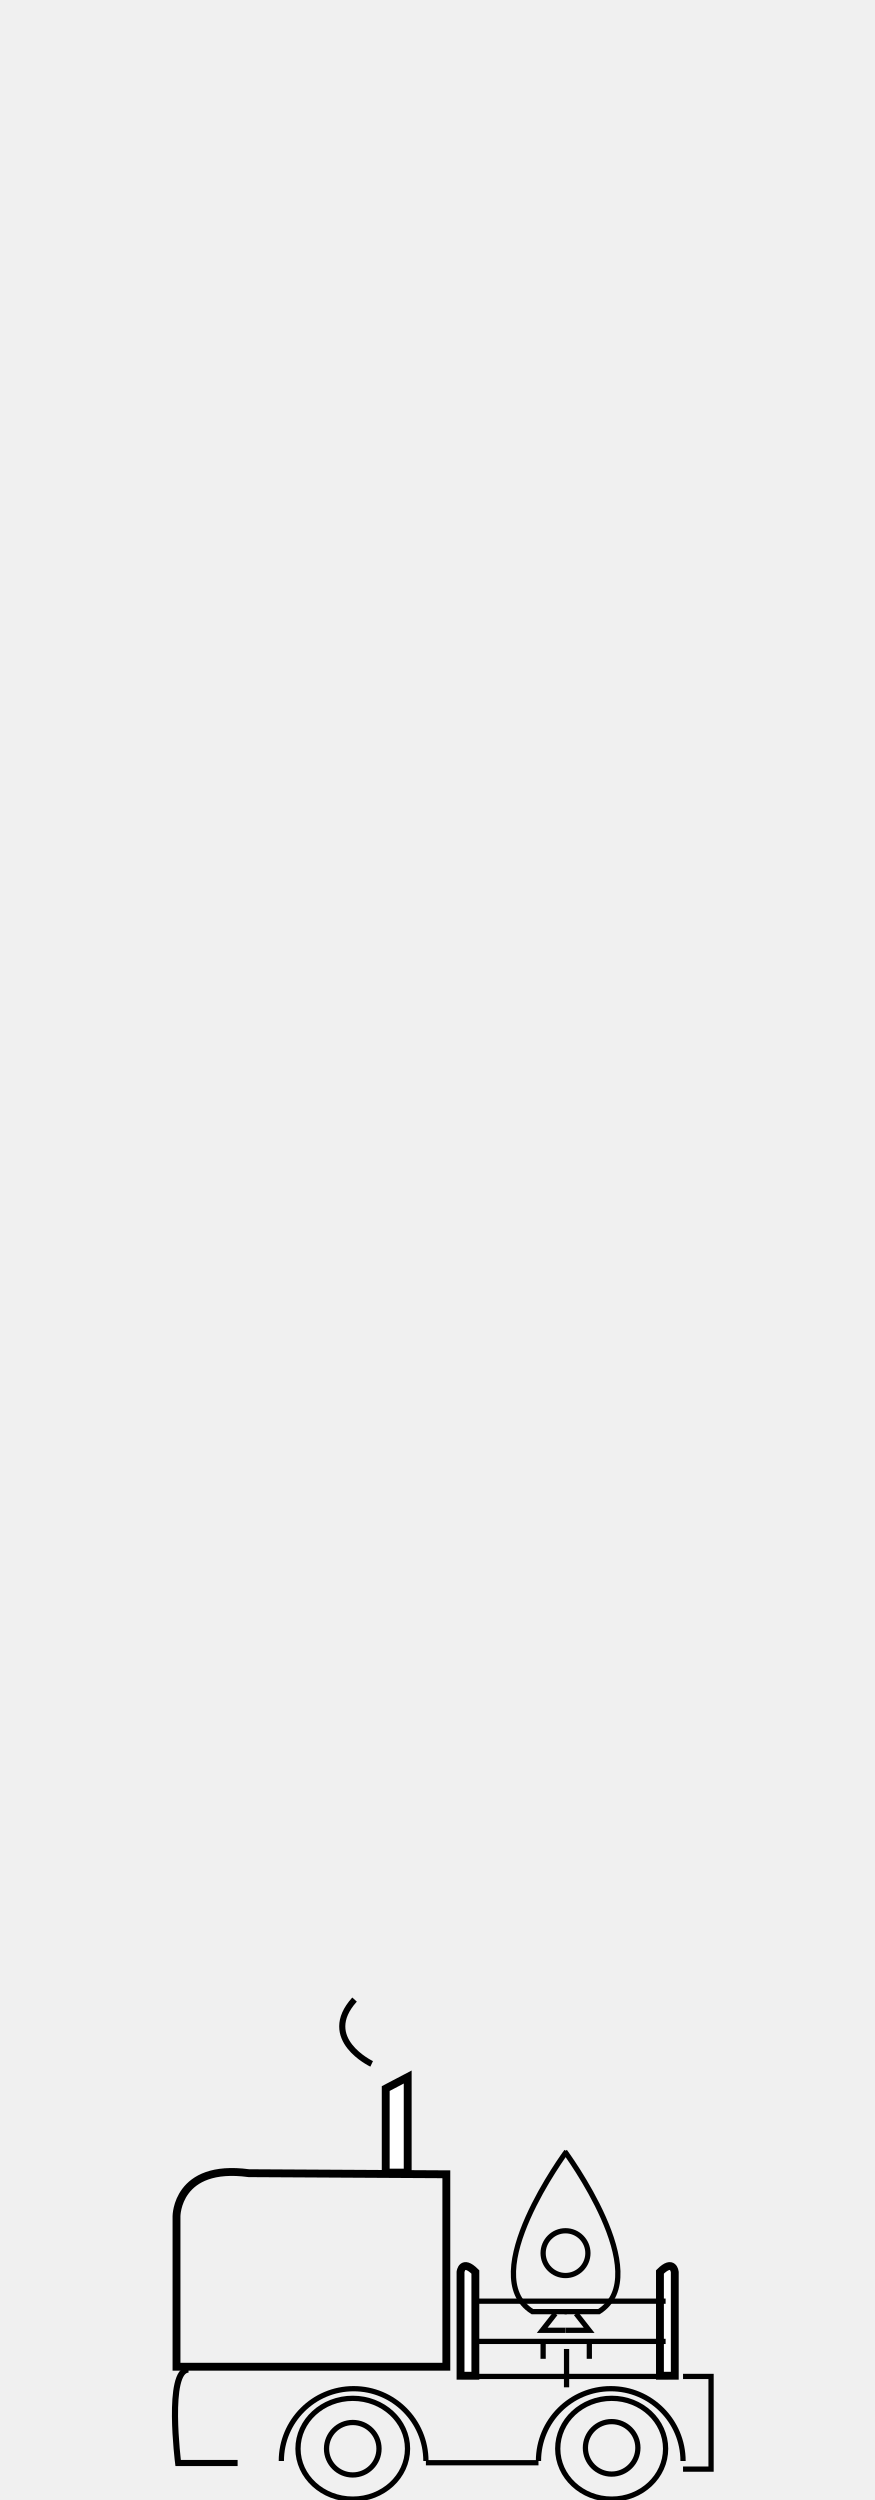
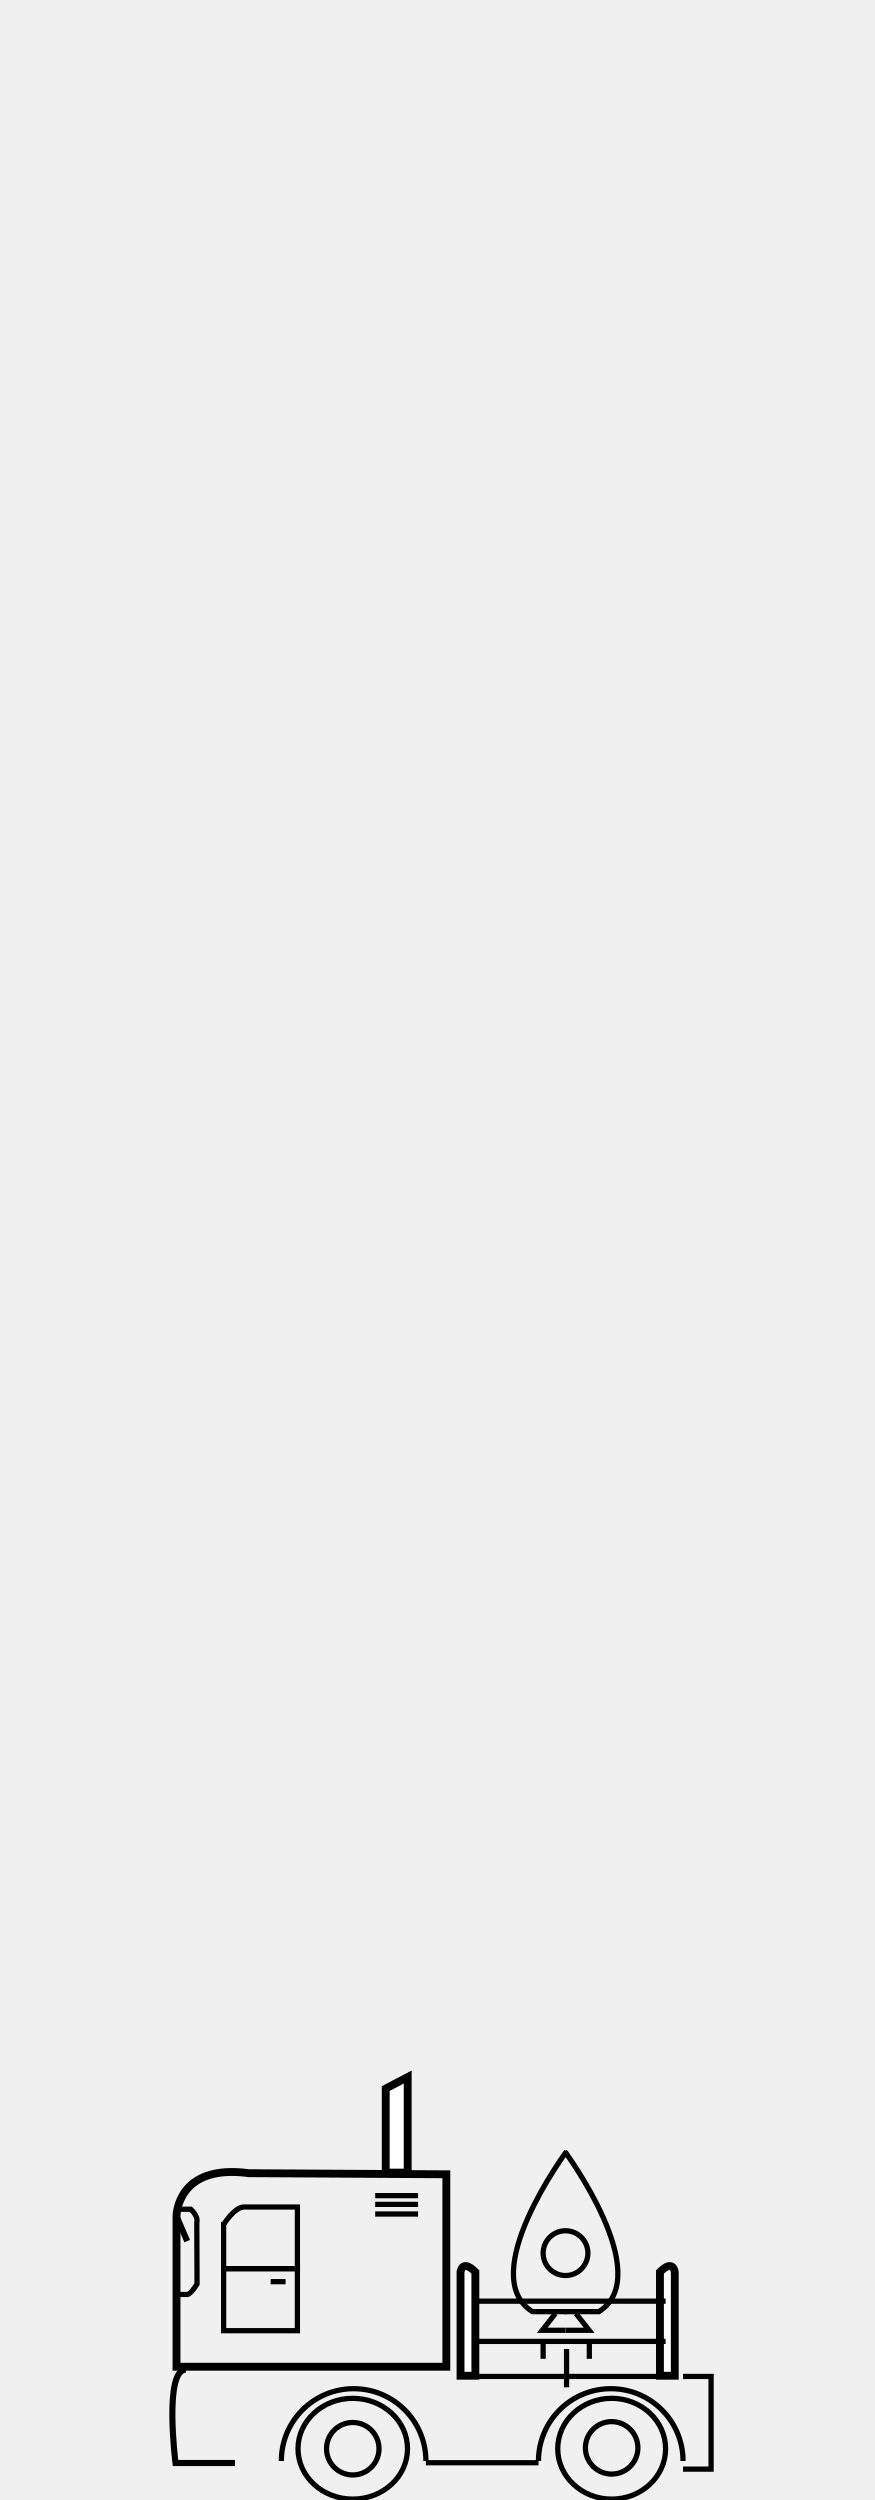
<svg xmlns="http://www.w3.org/2000/svg" version="1.1" id="truck" x="0px" y="0px" viewBox="0 0 1000 2858.417" enable-background="new 0 0 1000 2858.417" xml:space="preserve">
  <path fill="none" stroke="#000000" stroke-width="9" stroke-miterlimit="10" d="M201.809,2706.07v-93.895v-78.246  c0,0,0-60.361,82.717-49.184l225.797,1.258v220.066H201.809z" />
  <path fill="#FFFFFF" stroke="#000000" stroke-width="9" stroke-miterlimit="10" d="M526.56,2597.687c0,0,1.693-15.254,16.948,0  v118.645H526.56V2597.687z" />
  <path fill="#FFFFFF" stroke="#000000" stroke-width="9" stroke-miterlimit="10" d="M771.507,2597.687c0,0-1.693-15.254-16.948,0  v118.645h16.948V2597.687z" />
  <ellipse fill="none" stroke="#000000" stroke-width="6" stroke-miterlimit="10" cx="699.364" cy="2799.79" rx="61.669" ry="57.627" />
  <ellipse fill="none" stroke="#000000" stroke-width="6" stroke-miterlimit="10" cx="403.339" cy="2799.79" rx="62.61" ry="57.627" />
  <path display="none" fill="#FFFFFF" stroke="#000000" stroke-width="5" stroke-miterlimit="10" d="M763.88,2435.942  c0,0,33.019-4.066,41.493,9.831v49.491h-58.441c0,0,7.086-29.49-9.609-49.491c0,0-57.373-57.966-125.17,0  c0,0-22.034,22.287,0,47.711l-150.847,1.78c0,0-0.067-39.66-16.983-49.491s-55.898-56.271-125.39,0c0,0-27.085,41.355-8.475,49.491  h-62.712c0,0-11.865-97.576,10.169-82.322l497.491-1.619L763.88,2435.942z" />
  <path fill="none" stroke="#000000" stroke-width="6" stroke-miterlimit="10" d="M321.679,2813.79  c0-45.643,37.001-82.644,82.644-82.644s82.644,37.001,82.644,82.644" />
  <path fill="none" stroke="#000000" stroke-width="6" stroke-miterlimit="10" d="M780.966,2813.79  c0-45.643-37.001-82.644-82.644-82.644s-82.644,37.001-82.644,82.644" />
  <line fill="none" stroke="#000000" stroke-width="6" stroke-miterlimit="10" x1="527.56" y1="2717.146" x2="764.033" y2="2717.146" />
  <line fill="none" stroke="#000000" stroke-width="6" stroke-miterlimit="10" x1="486.966" y1="2815.806" x2="615.679" y2="2815.806" />
-   <path fill="none" stroke="#000000" stroke-width="7" stroke-miterlimit="10" d="M271.679,2816.111h-56.137h-11.864  c0,0-13.56-106.779,11.864-106.779" />
+   <path fill="none" stroke="#000000" stroke-width="7" stroke-miterlimit="10" d="M268.679,2816.111h-56.137h-11.864  c0,0-13.56-106.779,11.864-106.779" />
  <path fill="none" stroke="#000000" stroke-width="6" stroke-miterlimit="10" d="M771.507,2716.332" />
  <polyline fill="none" stroke="#000000" stroke-width="6" stroke-miterlimit="10" points="780.966,2823.111 813,2823.111   813,2717.146 780.966,2717.146 " />
  <polygon fill="#FFFFFF" stroke="#000000" stroke-width="9" stroke-miterlimit="10" points="441.02,2484.12 441.02,2387.989   466.146,2374.798 466.146,2484.12 " />
  <g id="rocket">
    <path fill="none" stroke="#010101" stroke-width="6" stroke-miterlimit="10" d="M647.781,2459.859   c0,0-104.826,141.6-39.084,183.183h39.337" />
    <path fill="none" stroke="#010101" stroke-width="6" stroke-miterlimit="10" d="M645.723,2459.859   c0,0,104.822,141.6,39.077,183.183h-39.329" />
    <g id="Layer_3_1_">
      <circle fill="none" stroke="#010101" stroke-width="6" stroke-miterlimit="10" cx="646.596" cy="2576.173" r="25.602" />
      <polyline fill="none" stroke="#010101" stroke-width="6" stroke-miterlimit="10" points="634.953,2645.29 619.957,2664.392     646.697,2664.392   " />
      <polyline fill="none" stroke="#010101" stroke-width="6" stroke-miterlimit="10" points="658.616,2645.29 673.611,2664.392     646.871,2664.392   " />
      <line fill="none" stroke="#010101" stroke-width="6" stroke-miterlimit="10" x1="620.992" y1="2674.501" x2="620.992" y2="2696.98" />
      <line fill="none" stroke="#010101" stroke-width="6" stroke-miterlimit="10" x1="647.781" y1="2685.747" x2="647.781" y2="2729.577" />
      <line fill="none" stroke="#010101" stroke-width="6" stroke-miterlimit="10" x1="673.81" y1="2674.501" x2="673.81" y2="2696.98" />
    </g>
  </g>
  <line fill="none" stroke="#000000" stroke-width="6" stroke-miterlimit="10" x1="543.508" y1="2631.086" x2="761.033" y2="2631.086" />
  <line fill="none" stroke="#000000" stroke-width="6" stroke-miterlimit="10" x1="543.508" y1="2677.086" x2="761.033" y2="2677.086" />
  <circle fill="none" stroke="#000000" stroke-width="6" stroke-miterlimit="10" cx="403.339" cy="2799.79" r="30" />
  <circle fill="none" stroke="#000000" stroke-width="6" stroke-miterlimit="10" cx="699.339" cy="2798.79" r="30" />
  <path display="none" fill="#FFFFFF" stroke="#000000" stroke-width="6" stroke-miterlimit="10" d="M213.356,2292.518v-59.322  c0,0,13.56-28.814,32.204-22.034l45.763-0.033v81.389H213.356z" />
-   <path fill="none" stroke="#000000" stroke-width="7" stroke-miterlimit="10" d="M424.93,2359.774c0,0-60.098-28.542-19.563-73.527" />
  <line display="none" fill="none" stroke="#000000" stroke-width="7" stroke-miterlimit="10" x1="0" y1="2814.027" x2="1058.085" y2="2814.027" />
+   <path fill="none" stroke="#000000" stroke-width="6" stroke-miterlimit="10" d="M255.679,2543.417c0,0,12.321-20,23.321-20h61.065  v70.491h-84.387V2543.417z" />
+   <line fill="none" stroke="#000000" stroke-width="6" stroke-miterlimit="10" x1="309.469" y1="2608.775" x2="326.531" y2="2608.775" />
+   <rect x="255.679" y="2593.908" fill="none" stroke="#000000" stroke-width="6" stroke-miterlimit="10" width="84.387" height="70.933" />
+   <path fill="none" stroke="#000000" stroke-width="6" stroke-miterlimit="10" d="M202.814,2525.965H218c0,0,9,7.451,7,15.451l0.29,70  c0,0-7.186,12-11.238,12h-11.238V2525.965z" />
+   <line fill="none" stroke="#000000" stroke-width="6" stroke-miterlimit="10" x1="429" y1="2510.417" x2="478" y2="2510.417" />
+   <line fill="none" stroke="#000000" stroke-width="6" stroke-miterlimit="10" x1="429" y1="2520.417" x2="478" y2="2520.417" />
+   <line fill="none" stroke="#000000" stroke-width="6" stroke-miterlimit="10" x1="429" y1="2531.417" x2="478" y2="2531.417" />
+   <line fill="none" stroke="#000000" stroke-width="7" stroke-miterlimit="10" x1="202.814" y1="2536.417" x2="214.052" y2="2562.417" />
+   <g id="sbubble2" opacity="0">
+     <path fill="none" stroke="#000000" stroke-width="18" stroke-miterlimit="10" d="M433.467,2328.813c0,0,9-11,18,0" />
+     <path fill="none" stroke="#000000" stroke-width="18" stroke-miterlimit="10" d="M450.844,2328.418c0,0,11.178,8.779,0.357,17.998" />
+     <path fill="none" stroke="#000000" stroke-width="18" stroke-miterlimit="10" d="M451.959,2345.758c0,0-11.588,12.906-19.115-2.721   " />
+     <path fill="none" stroke="#000000" stroke-width="18" stroke-miterlimit="10" d="M433.303,2344.963c0,0-10.57-9.088,1.316-16.369" />
+     <path fill="none" stroke="#000000" stroke-width="18" stroke-miterlimit="10" d="M440.133,2344.807c0,0,4.244,5.912,9.334,0" />
+     <path fill="none" stroke="#000000" stroke-width="18" stroke-miterlimit="10" d="M432.133,2331.434c0,0,4.244-5.912,9.334,0" />
+   </g>
+   <g id="sbubble3" opacity="0">
+     <path fill="none" stroke="#000000" stroke-width="18" stroke-miterlimit="10" d="M492.457,2281.043c0,0,9-11,18,0" />
+     <path fill="none" stroke="#000000" stroke-width="18" stroke-miterlimit="10" d="M509.834,2280.649c0,0,11.176,8.779,0.357,17.998" />
+     <path fill="none" stroke="#000000" stroke-width="18" stroke-miterlimit="10" d="M510.947,2297.989c0,0-11.588,12.906-19.113-2.721   " />
+     <path fill="none" stroke="#000000" stroke-width="18" stroke-miterlimit="10" d="M492.291,2297.194c0,0-10.568-9.088,1.318-16.371" />
+     <path fill="none" stroke="#000000" stroke-width="18" stroke-miterlimit="10" d="M499.123,2297.04c0,0,4.242,5.912,9.332,0" />
+     <path fill="none" stroke="#000000" stroke-width="18" stroke-miterlimit="10" d="M491.123,2283.667c0,0,4.242-5.912,9.332,0" />
+   </g>
+   <g id="sbubble4" opacity="0">
+     <path fill="none" stroke="#000000" stroke-width="18" stroke-miterlimit="10" d="M444.402,2199.402c0,0,9-11,18,0" />
+     <path fill="none" stroke="#000000" stroke-width="18" stroke-miterlimit="10" d="M461.779,2199.009c0,0,11.176,8.779,0.357,17.997" />
+     <path fill="none" stroke="#000000" stroke-width="18" stroke-miterlimit="10" d="M462.895,2216.347c0,0-11.588,12.906-19.115-2.721   " />
+     <path fill="none" stroke="#000000" stroke-width="18" stroke-miterlimit="10" d="M444.236,2215.553c0,0-10.568-9.088,1.318-16.37" />
+     <path fill="none" stroke="#000000" stroke-width="18" stroke-miterlimit="10" d="M451.068,2215.397c0,0,4.242,5.912,9.332,0" />
+     <path fill="none" stroke="#000000" stroke-width="18" stroke-miterlimit="10" d="M443.068,2202.024c0,0,4.242-5.912,9.332,0" />
+   </g>
+   <g id="sbubble5" opacity="0">
+     <path fill="none" stroke="#000000" stroke-width="18" stroke-miterlimit="10" d="M505.93,2108.18c0,0,9-11,18,0" />
+     <path fill="none" stroke="#000000" stroke-width="18" stroke-miterlimit="10" d="M523.307,2107.786c0,0,11.176,8.778,0.357,17.996" />
+     <path fill="none" stroke="#000000" stroke-width="18" stroke-miterlimit="10" d="M524.422,2125.125c0,0-11.588,12.905-19.115-2.722   " />
+     <path fill="none" stroke="#000000" stroke-width="18" stroke-miterlimit="10" d="M505.764,2124.331c0,0-10.568-9.088,1.318-16.37" />
+     <path fill="none" stroke="#000000" stroke-width="18" stroke-miterlimit="10" d="M512.596,2124.176c0,0,4.242,5.912,9.332,0" />
+     <path fill="none" stroke="#000000" stroke-width="18" stroke-miterlimit="10" d="M504.596,2110.802c0,0,4.242-5.912,9.332,0" />
+   </g>
</svg>
